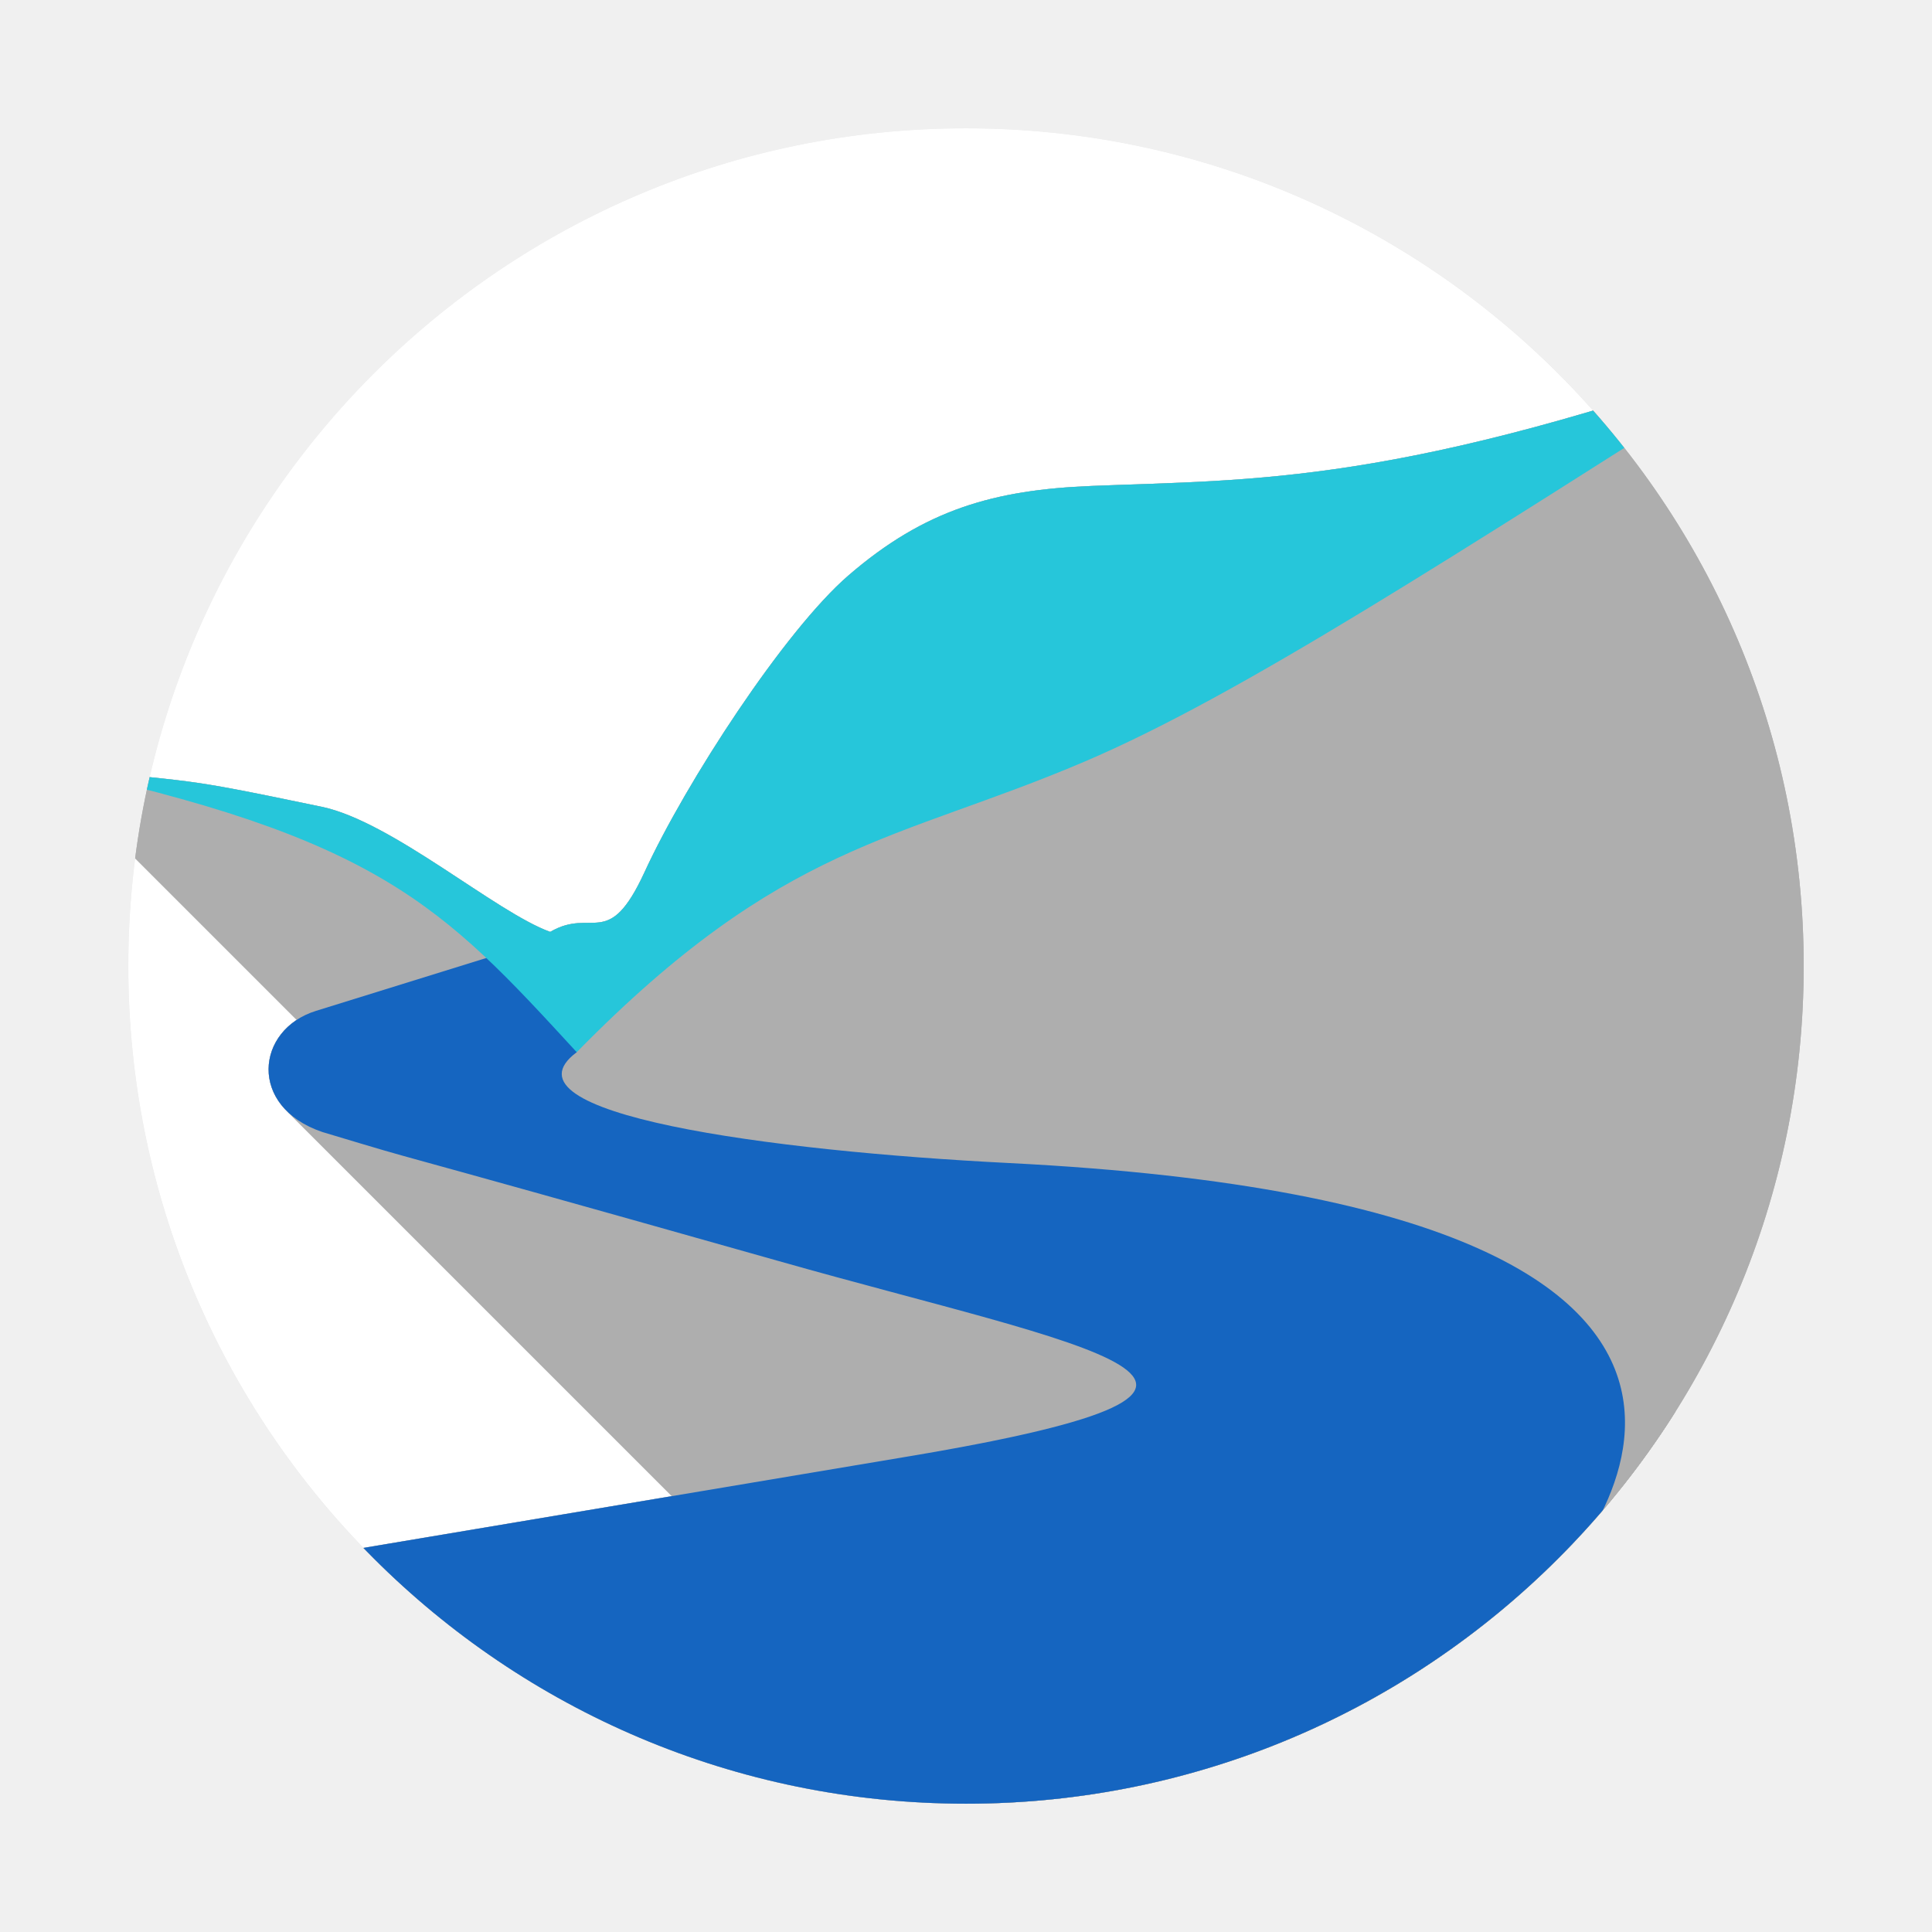
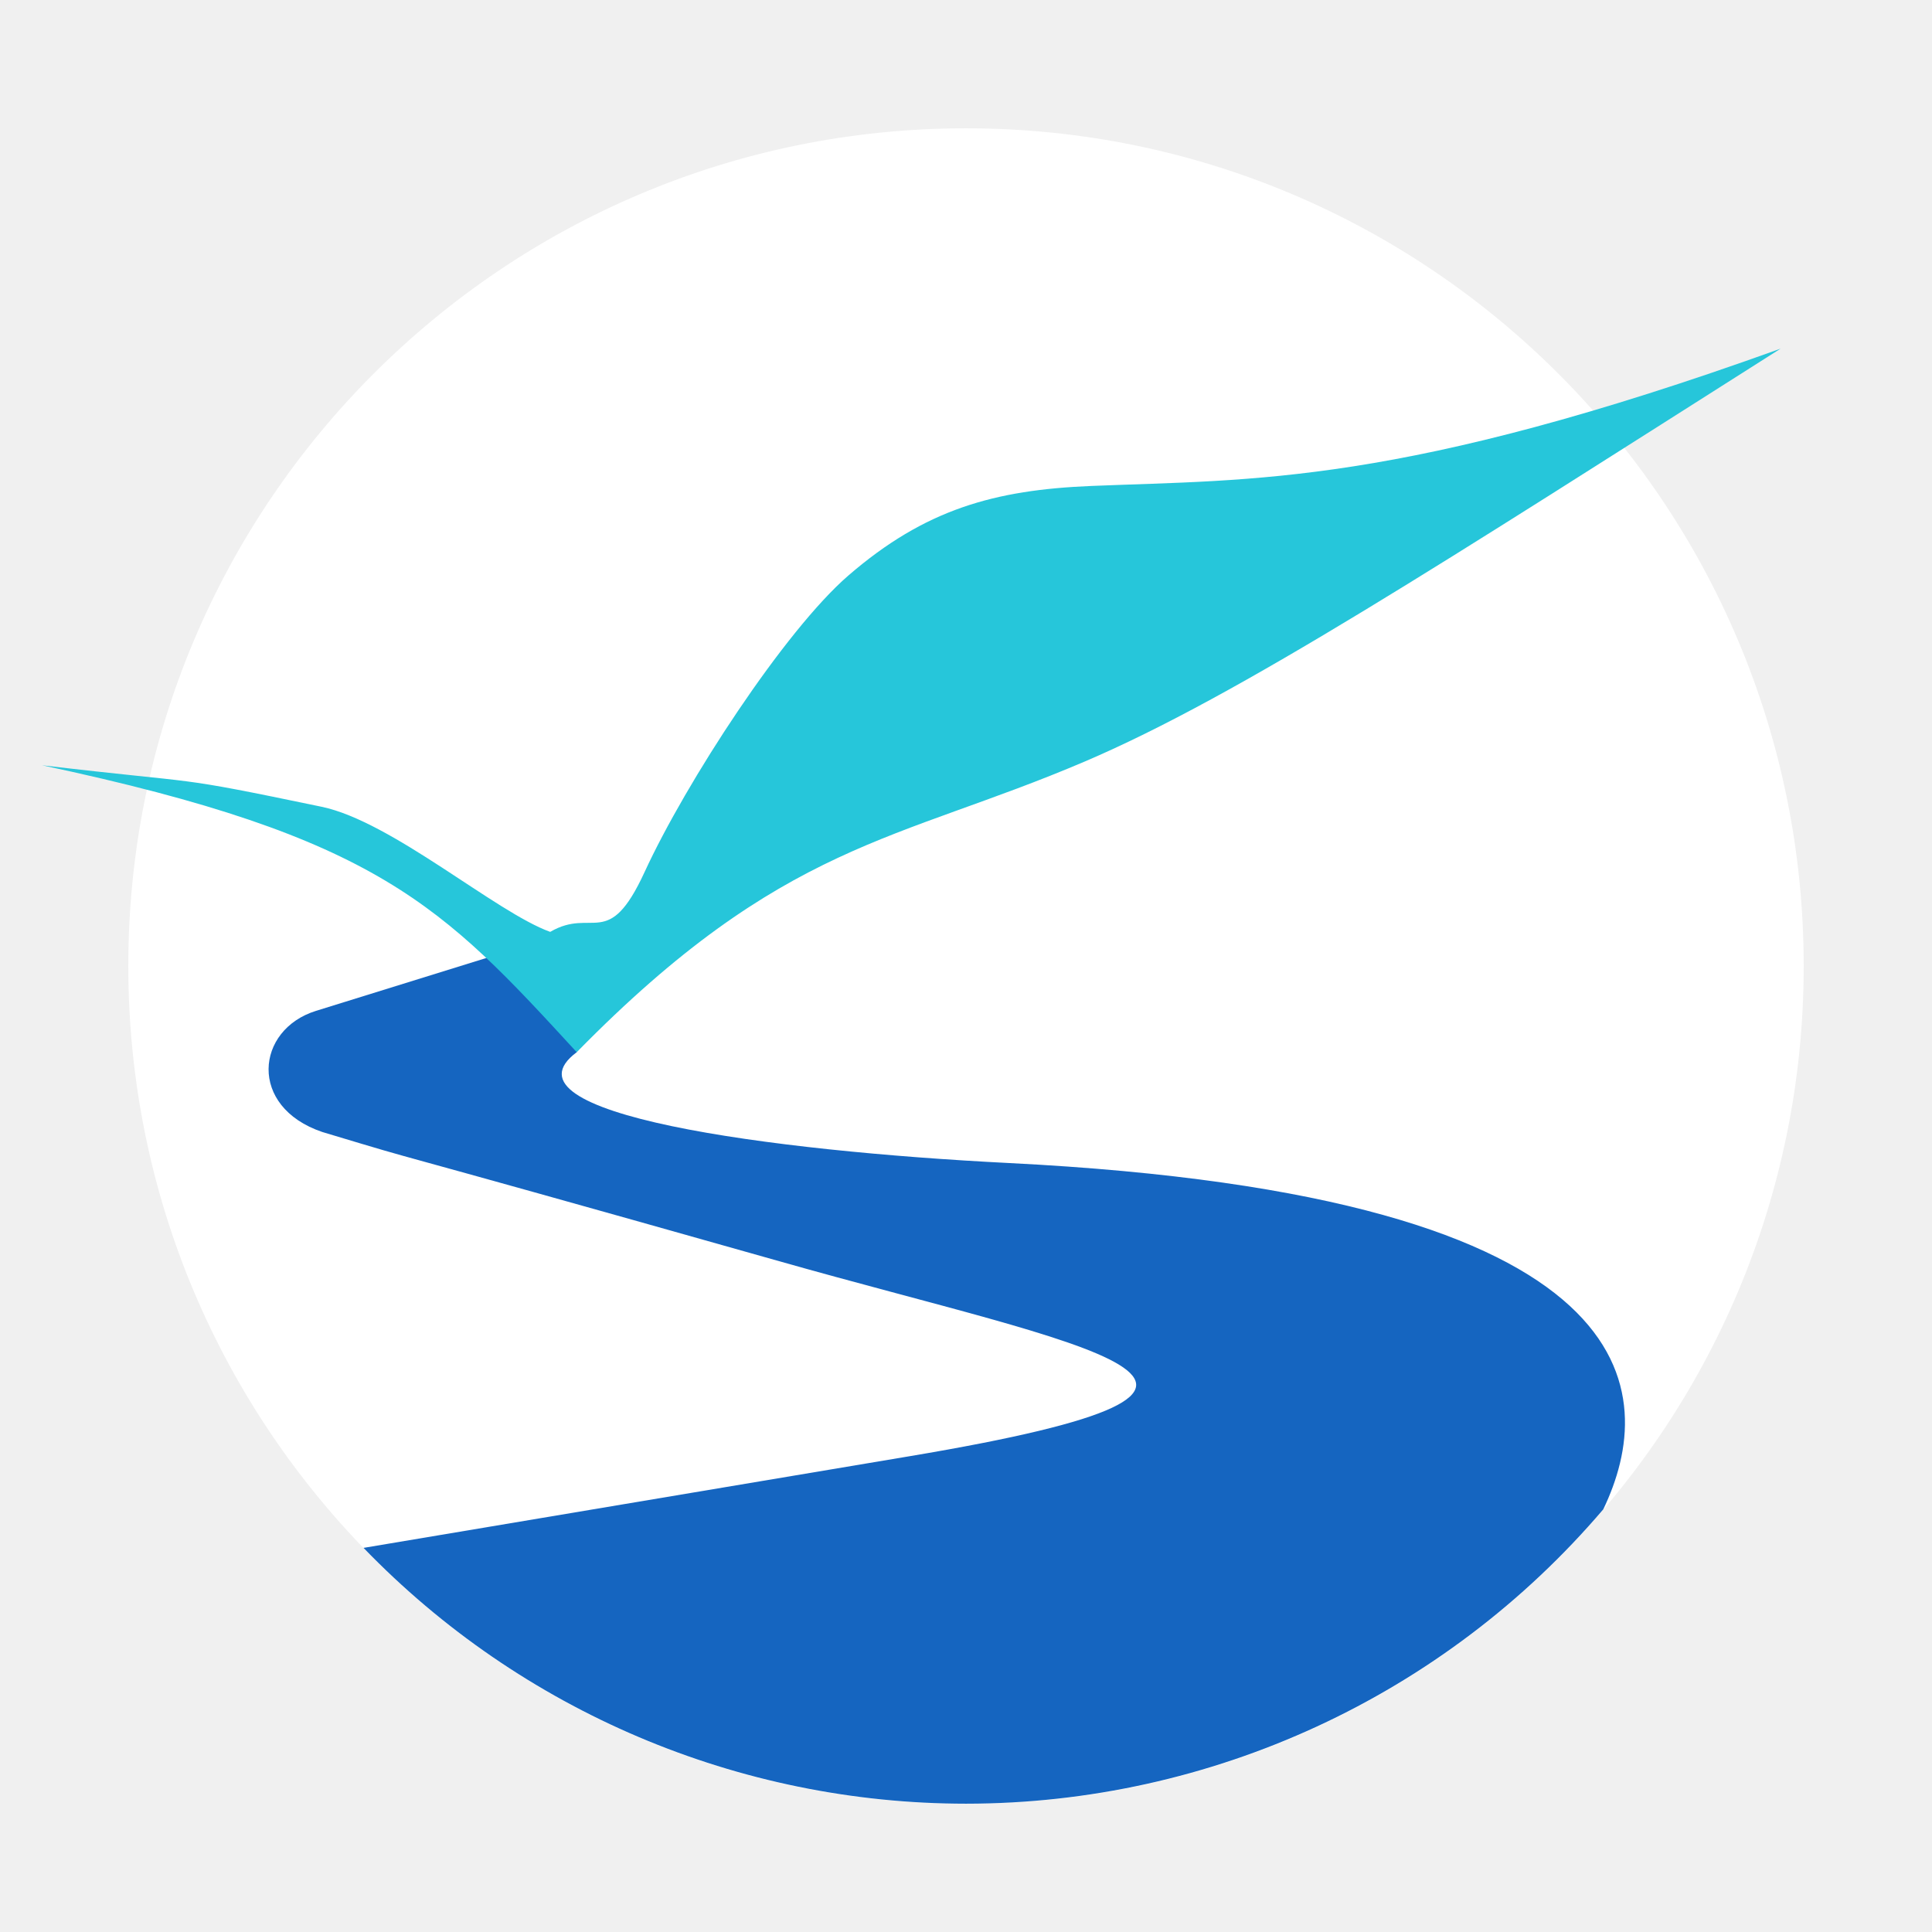
- <svg xmlns="http://www.w3.org/2000/svg" xmlns:xlink="http://www.w3.org/1999/xlink" width="150.588mm" height="150.588mm" viewBox="0 0 150.588 150.588" version="1.1" id="svg2630">
+ <svg xmlns="http://www.w3.org/2000/svg" width="150.588mm" height="150.588mm" viewBox="0 0 150.588 150.588" version="1.1" id="svg2630">
  <defs id="defs2624">
-     <linearGradient id="linearGradient1573">
-       <stop style="stop-color:#000000;stop-opacity:1;" offset="0" id="stop1569" />
-       <stop style="stop-color:#000000;stop-opacity:0;" offset="1" id="stop1571" />
-     </linearGradient>
-     <clipPath id="clipPath4014" clipPathUnits="userSpaceOnUse">
-       <circle style="opacity:1;fill:#ffffff;fill-opacity:1;stroke:none;stroke-width:1.3;stroke-linecap:butt;stroke-linejoin:bevel;stroke-miterlimit:4;stroke-dasharray:none;stroke-opacity:0.872" id="circle4016" cx="94.063" cy="187.429" r="65.294" />
-     </clipPath>
    <clipPath clipPathUnits="userSpaceOnUse" id="clipPath4180">
      <circle style="opacity:1;fill:#ffffff;fill-opacity:1;stroke:none;stroke-width:1.3;stroke-linecap:butt;stroke-linejoin:bevel;stroke-miterlimit:4;stroke-dasharray:none;stroke-opacity:0.872" id="circle4182" cx="94.063" cy="187.429" r="65.294" />
    </clipPath>
    <clipPath id="clipPath2582" clipPathUnits="userSpaceOnUse">
      <circle style="opacity:1;fill:#ffffff;fill-opacity:1;stroke:none;stroke-width:1.3;stroke-linecap:butt;stroke-linejoin:bevel;stroke-miterlimit:4;stroke-dasharray:none;stroke-opacity:0.872" id="circle2580" cx="94.063" cy="187.429" r="65.294" />
    </clipPath>
    <clipPath clipPathUnits="userSpaceOnUse" id="clipPath4176">
      <circle style="opacity:1;fill:#ffffff;fill-opacity:1;stroke:none;stroke-width:1.3;stroke-linecap:butt;stroke-linejoin:bevel;stroke-miterlimit:4;stroke-dasharray:none;stroke-opacity:0.872" id="circle4178" cx="94.063" cy="187.429" r="65.294" />
    </clipPath>
-     <radialGradient xlink:href="#linearGradient1573" id="radialGradient1575" cx="74.514" cy="234.206" fx="74.514" fy="234.206" r="72.794" gradientTransform="translate(0,1.718267e-4)" gradientUnits="userSpaceOnUse" />
-     <clipPath clipPathUnits="userSpaceOnUse" id="clipPath4849">
-       <circle style="display:inline;opacity:1;fill:#ffffff;fill-opacity:1;stroke:none;stroke-width:1.3;stroke-linecap:butt;stroke-linejoin:bevel;stroke-miterlimit:4;stroke-dasharray:none;stroke-opacity:0.872" id="circle4851" cx="72.014" cy="231.706" r="65.294" />
-     </clipPath>
  </defs>
  <g id="layer1" transform="translate(3.280258,-156.4121)">
-     <g id="g4847" clip-path="url(#clipPath4849)">
-       <ellipse ry="72.794" rx="72.794" cy="234.206" cx="74.514" id="circle4000-3" style="display:inline;opacity:1;fill:url(#radialGradient1575);fill-opacity:1;stroke:none;stroke-width:1.449;stroke-linecap:butt;stroke-linejoin:bevel;stroke-miterlimit:4;stroke-dasharray:none;stroke-opacity:0.872" />
-       <circle r="65.294" cy="231.706" cx="72.014" id="circle4000" style="display:inline;opacity:1;fill:#ffffff;fill-opacity:1;stroke:none;stroke-width:1.3;stroke-linecap:butt;stroke-linejoin:bevel;stroke-miterlimit:4;stroke-dasharray:none;stroke-opacity:0.872" />
-       <g clip-path="url(#clipPath4176)" style="display:inline;fill:#aeaeae;fill-opacity:1" id="g4110" transform="translate(-22.04973,44.27676)">
-         <g style="display:inline;fill:#aeaeae;fill-opacity:1;stroke:none;stroke-width:0.265px;stroke-linecap:butt;stroke-linejoin:miter;stroke-opacity:1" id="g4107">
-           <path style="fill:#aeaeae;fill-opacity:1" d="m 22.05,171.784 c 20.967,4.453 28.256,8.911 35.675,16.33 l 70.711,70.711 c -7.419,-7.419 -14.707,-11.877 -35.675,-16.33 z" id="path4087" />
-           <path style="fill:#aeaeae;fill-opacity:1" d="m 57.724,188.115 c 1.879,1.879 3.766,3.947 5.886,6.254 l 70.711,70.711 c -2.12,-2.307 -4.007,-4.375 -5.886,-6.254 z" id="path4089" />
-           <path style="fill:#aeaeae;fill-opacity:1" d="M 63.61,194.369 C 79.716,177.946 88.662,177.743 103.292,171.504 l 70.711,70.711 c -14.631,6.24 -23.577,6.442 -39.682,22.865 z" id="path4091" />
-           <path style="fill:#aeaeae;fill-opacity:1" d="m 103.292,171.504 c 12.047,-5.138 28.039,-15.555 54.263,-32.193 l 70.711,70.711 c -26.224,16.637 -42.216,27.055 -54.263,32.193 z" id="path4093" />
-           <path style="fill:#aeaeae;fill-opacity:1" d="m 157.555,139.311 c -29.719,10.698 -41.06,10.184 -53.719,10.702 l 70.711,70.711 c 12.66,-0.519 24,-0.004 53.719,-10.702 z" id="path4095" />
-           <path style="fill:#aeaeae;fill-opacity:1" d="m 103.836,150.013 c -7.554,0.31 -12.962,1.814 -18.938,6.978 l 70.711,70.711 c 5.976,-5.164 11.383,-6.668 18.938,-6.978 z" id="path4097" />
-           <path style="fill:#aeaeae;fill-opacity:1" d="m 84.898,156.991 c -4.974,4.299 -12.663,16.11 -15.892,23.125 l 70.711,70.711 c 3.23,-7.015 10.918,-18.827 15.892,-23.125 z" id="path4099" />
-           <path style="fill:#aeaeae;fill-opacity:1" d="m 69.006,180.116 c -2.835,6.159 -4.015,2.709 -7.352,4.654 l 70.711,70.711 c 3.337,-1.945 4.516,1.504 7.352,-4.654 z" id="path4101" />
-           <path style="fill:#aeaeae;fill-opacity:1" d="m 61.654,184.77 c -4.24,-1.523 -12.326,-8.608 -17.821,-9.753 l 70.711,70.711 c 5.495,1.144 13.581,8.229 17.821,9.753 z" id="path4103" />
-           <path style="fill:#aeaeae;fill-opacity:1" d="m 43.833,175.018 c -12.093,-2.518 -8.676,-1.687 -21.783,-3.233 l 70.711,70.711 c 13.108,1.546 9.69,0.715 21.783,3.233 z" id="path4105" />
-         </g>
-         <path id="path4018" d="m 22.05,171.784 c 26.277,5.58 31.07,11.17 41.56,22.584 16.106,-16.422 25.052,-16.625 39.682,-22.865 12.047,-5.138 28.039,-15.555 54.263,-32.193 -29.719,10.698 -41.06,10.184 -53.719,10.702 -7.554,0.31 -12.962,1.814 -18.938,6.978 -4.974,4.299 -12.663,16.11 -15.892,23.125 -2.835,6.159 -4.015,2.709 -7.352,4.654 -4.24,-1.523 -12.326,-8.608 -17.821,-9.753 -12.093,-2.518 -8.676,-1.687 -21.783,-3.233 z" style="display:inline;fill:#aeaeae;fill-opacity:1;stroke:none;stroke-width:0.265px;stroke-linecap:butt;stroke-linejoin:miter;stroke-opacity:1" />
-       </g>
-       <g clip-path="url(#clipPath4180)" style="display:inline;fill:#aeaeae;fill-opacity:1" id="g4084" transform="translate(-22.04973,44.27676)">
-         <g style="fill:#aeaeae;fill-opacity:1;stroke:none;stroke-width:0.265px;stroke-linecap:butt;stroke-linejoin:miter;stroke-opacity:1" id="g4081">
-           <path style="fill:#aeaeae;fill-opacity:1" d="m 43.402,190.926 c -3.741,1.161 -4.894,5.197 -2.298,7.792 l 70.711,70.711 c -2.595,-2.595 -1.442,-6.63 2.298,-7.792 z" id="path4045" />
-           <path style="fill:#aeaeae;fill-opacity:1" d="m 41.104,198.717 c 0.672,0.672 1.594,1.247 2.788,1.651 l 70.711,70.711 c -1.194,-0.404 -2.116,-0.979 -2.788,-1.651 z" id="path4047" />
-           <path style="fill:#aeaeae;fill-opacity:1" d="m 43.892,200.368 c 9.983,3.001 0,0 35.614,10.071 l 70.711,70.711 C 114.603,271.079 124.586,274.08 114.603,271.079 Z" id="path4049" />
-           <path style="fill:#aeaeae;fill-opacity:1" d="m 79.506,210.439 c 13.141,3.731 24.901,6.27 27.353,8.722 l 70.711,70.711 c -2.452,-2.452 -14.212,-4.991 -27.353,-8.722 z" id="path4051" />
-           <path style="fill:#aeaeae;fill-opacity:1" d="m 106.859,219.161 c 2.014,2.014 -2.252,3.969 -17.19,6.478 l 70.711,70.711 c 14.938,-2.509 19.204,-4.464 17.19,-6.478 z" id="path4053" />
-           <path style="fill:#aeaeae;fill-opacity:1" d="m 89.669,225.639 c -51.717,8.686 -59.735,10.023 -59.735,10.023 l 70.711,70.711 c 0,0 8.018,-1.336 59.735,-10.023 z" id="path4055" />
-           <path style="fill:#aeaeae;fill-opacity:1" d="m 29.934,235.662 c 0,0 0,0 0,0 l 70.711,70.711 c 0,0 0,0 0,0 z" id="path4057" />
-           <path style="fill:#aeaeae;fill-opacity:1" d="m 29.934,235.662 -8.686,14.165 70.711,70.711 8.686,-14.165 z" id="path4059" />
-           <path style="fill:#aeaeae;fill-opacity:1" d="M 21.248,249.827 2.94,292.59 73.651,363.301 91.959,320.538 Z" id="path4061" />
-           <path style="fill:#aeaeae;fill-opacity:1" d="M 2.94,292.59 171.843,288.386 242.553,359.097 73.651,363.301 Z" id="path4063" />
-           <path style="fill:#aeaeae;fill-opacity:1" d="m 171.843,288.386 -43.152,-40.564 70.711,70.711 43.152,40.564 z" id="path4065" />
-           <path style="fill:#aeaeae;fill-opacity:1" d="m 128.69,247.822 10.824,-11.893 70.711,70.711 -10.824,11.893 z" id="path4067" />
-           <path style="fill:#aeaeae;fill-opacity:1" d="m 139.515,235.929 c 0,0 11.743,-11.895 2.13,-21.508 l 70.711,70.711 c 9.613,9.613 -2.13,21.508 -2.13,21.508 z" id="path4069" />
-           <path style="fill:#aeaeae;fill-opacity:1" d="m 141.645,214.421 c -5.539,-5.539 -18.17,-10.321 -44.225,-11.633 l 70.711,70.711 c 26.055,1.312 38.685,6.094 44.225,11.633 z" id="path4071" />
-           <path style="fill:#aeaeae;fill-opacity:1" d="m 97.42,202.787 c -14.74,-0.742 -31.183,-2.701 -34.33,-5.847 l 70.711,70.711 c 3.147,3.147 19.59,5.105 34.33,5.847 z" id="path4073" />
-           <path style="fill:#aeaeae;fill-opacity:1" d="m 63.09,196.94 c -0.845,-0.845 -0.731,-1.776 0.632,-2.792 l 70.711,70.711 c -1.363,1.016 -1.477,1.947 -0.632,2.792 z" id="path4075" />
-           <path style="fill:#aeaeae;fill-opacity:1" d="m 63.722,194.149 2.452,-9.924 70.711,70.711 -2.452,9.924 z" id="path4077" />
-           <path style="fill:#aeaeae;fill-opacity:1" d="m 66.173,184.225 -3.771,0.801 70.711,70.711 3.771,-0.801 z" id="path4079" />
-         </g>
-         <path clip-path="url(#clipPath4014)" id="path4022" d="m 43.402,190.926 c -4.709,1.462 -5.317,7.478 0.49,9.442 9.983,3.001 0,0 35.614,10.071 23.934,6.796 43.288,9.636 10.163,15.2 -51.717,8.686 -59.735,10.023 -59.735,10.023 L 21.248,249.827 2.94,292.59 171.843,288.386 128.69,247.822 139.515,235.929 c 0,0 29.176,-29.552 -42.095,-33.141 -18.698,-0.942 -40.136,-3.84 -33.698,-8.639 l 2.452,-9.924 -3.771,0.801 z" style="fill:#aeaeae;fill-opacity:1;stroke:none;stroke-width:0.265px;stroke-linecap:butt;stroke-linejoin:miter;stroke-opacity:1" />
-       </g>
-       <path style="display:inline;fill:#1565c0;fill-opacity:1;stroke:none;stroke-width:0.265px;stroke-linecap:butt;stroke-linejoin:miter;stroke-opacity:1" d="m 43.402,190.926 c -4.709,1.462 -5.317,7.478 0.49,9.442 9.983,3.001 0,0 35.614,10.071 23.934,6.796 43.288,9.636 10.163,15.2 -51.717,8.686 -59.735,10.023 -59.735,10.023 L 21.248,249.827 2.94,292.59 171.843,288.386 128.69,247.822 139.515,235.929 c 0,0 29.176,-29.552 -42.095,-33.141 -18.698,-0.942 -40.136,-3.84 -33.698,-8.639 l 2.452,-9.924 -3.771,0.801 z" id="path3852" clip-path="url(#clipPath4014)" transform="translate(-22.04973,44.27676)" />
-       <path style="display:inline;fill:#26c6da;fill-opacity:1;stroke:none;stroke-width:0.265px;stroke-linecap:butt;stroke-linejoin:miter;stroke-opacity:1" d="m 0,216.061 c 26.277,5.58 31.182,10.95 41.672,22.364 16.106,-16.422 24.94,-16.405 39.571,-22.645 12.047,-5.138 28.039,-15.555 54.263,-32.193 -29.719,10.698 -41.06,10.184 -53.719,10.702 -7.554,0.31 -12.962,1.814 -18.938,6.978 -4.974,4.299 -12.663,16.11 -15.892,23.125 -2.835,6.159 -4.015,2.709 -7.352,4.654 C 35.365,227.524 27.279,220.439 21.783,219.294 9.69,216.776 13.108,217.607 0,216.061 Z" id="path3850" />
-     </g>
+     <circle style="display:inline;opacity:1;fill:#ffffff;fill-opacity:1;stroke:none;stroke-width:1.3;stroke-linecap:butt;stroke-linejoin:bevel;stroke-miterlimit:4;stroke-dasharray:none;stroke-opacity:0.872" id="circle4000" cx="72.014" cy="231.706" r="65.294" />
+     <path style="opacity:1;fill:#1565c0;fill-opacity:1;stroke:none;stroke-width:4.913;stroke-linecap:butt;stroke-linejoin:bevel;stroke-miterlimit:4;stroke-dasharray:none;stroke-opacity:0.872" d="m 179.164,272.465 -14.252,3.029 -71.813,22.295 c -17.797,5.526 -20.094,28.264 1.852,35.689 37.732,11.344 -0.001,-4.2e-4 134.604,38.064 90.459,25.684 163.611,36.419 38.412,57.447 -84.446,14.183 -127.206,21.358 -160.873,27.004 A 246.78,246.78 0 0 0 284.576,531.355 246.78,246.78 0 0 0 472.303,444.654 C 488.385,411.16 488.22,352.239 297.262,342.623 226.591,339.064 145.564,328.108 169.898,309.971 Z" transform="matrix(0.2645833,0,0,0.2645833,-3.280258,156.4121)" id="circle4016" />
+     <path id="path3850" d="m 0,216.061 c 26.277,5.58 31.182,10.95 41.672,22.364 16.106,-16.422 24.94,-16.405 39.571,-22.645 12.047,-5.138 28.039,-15.555 54.263,-32.193 -29.719,10.698 -41.06,10.184 -53.719,10.702 -7.554,0.31 -12.962,1.814 -18.938,6.978 -4.974,4.299 -12.663,16.11 -15.892,23.125 -2.835,6.159 -4.015,2.709 -7.352,4.654 C 35.365,227.524 27.279,220.439 21.783,219.294 9.69,216.776 13.108,217.607 0,216.061 Z" style="display:inline;fill:#26c6da;fill-opacity:1;stroke:none;stroke-width:0.265px;stroke-linecap:butt;stroke-linejoin:miter;stroke-opacity:1" />
  </g>
</svg>
